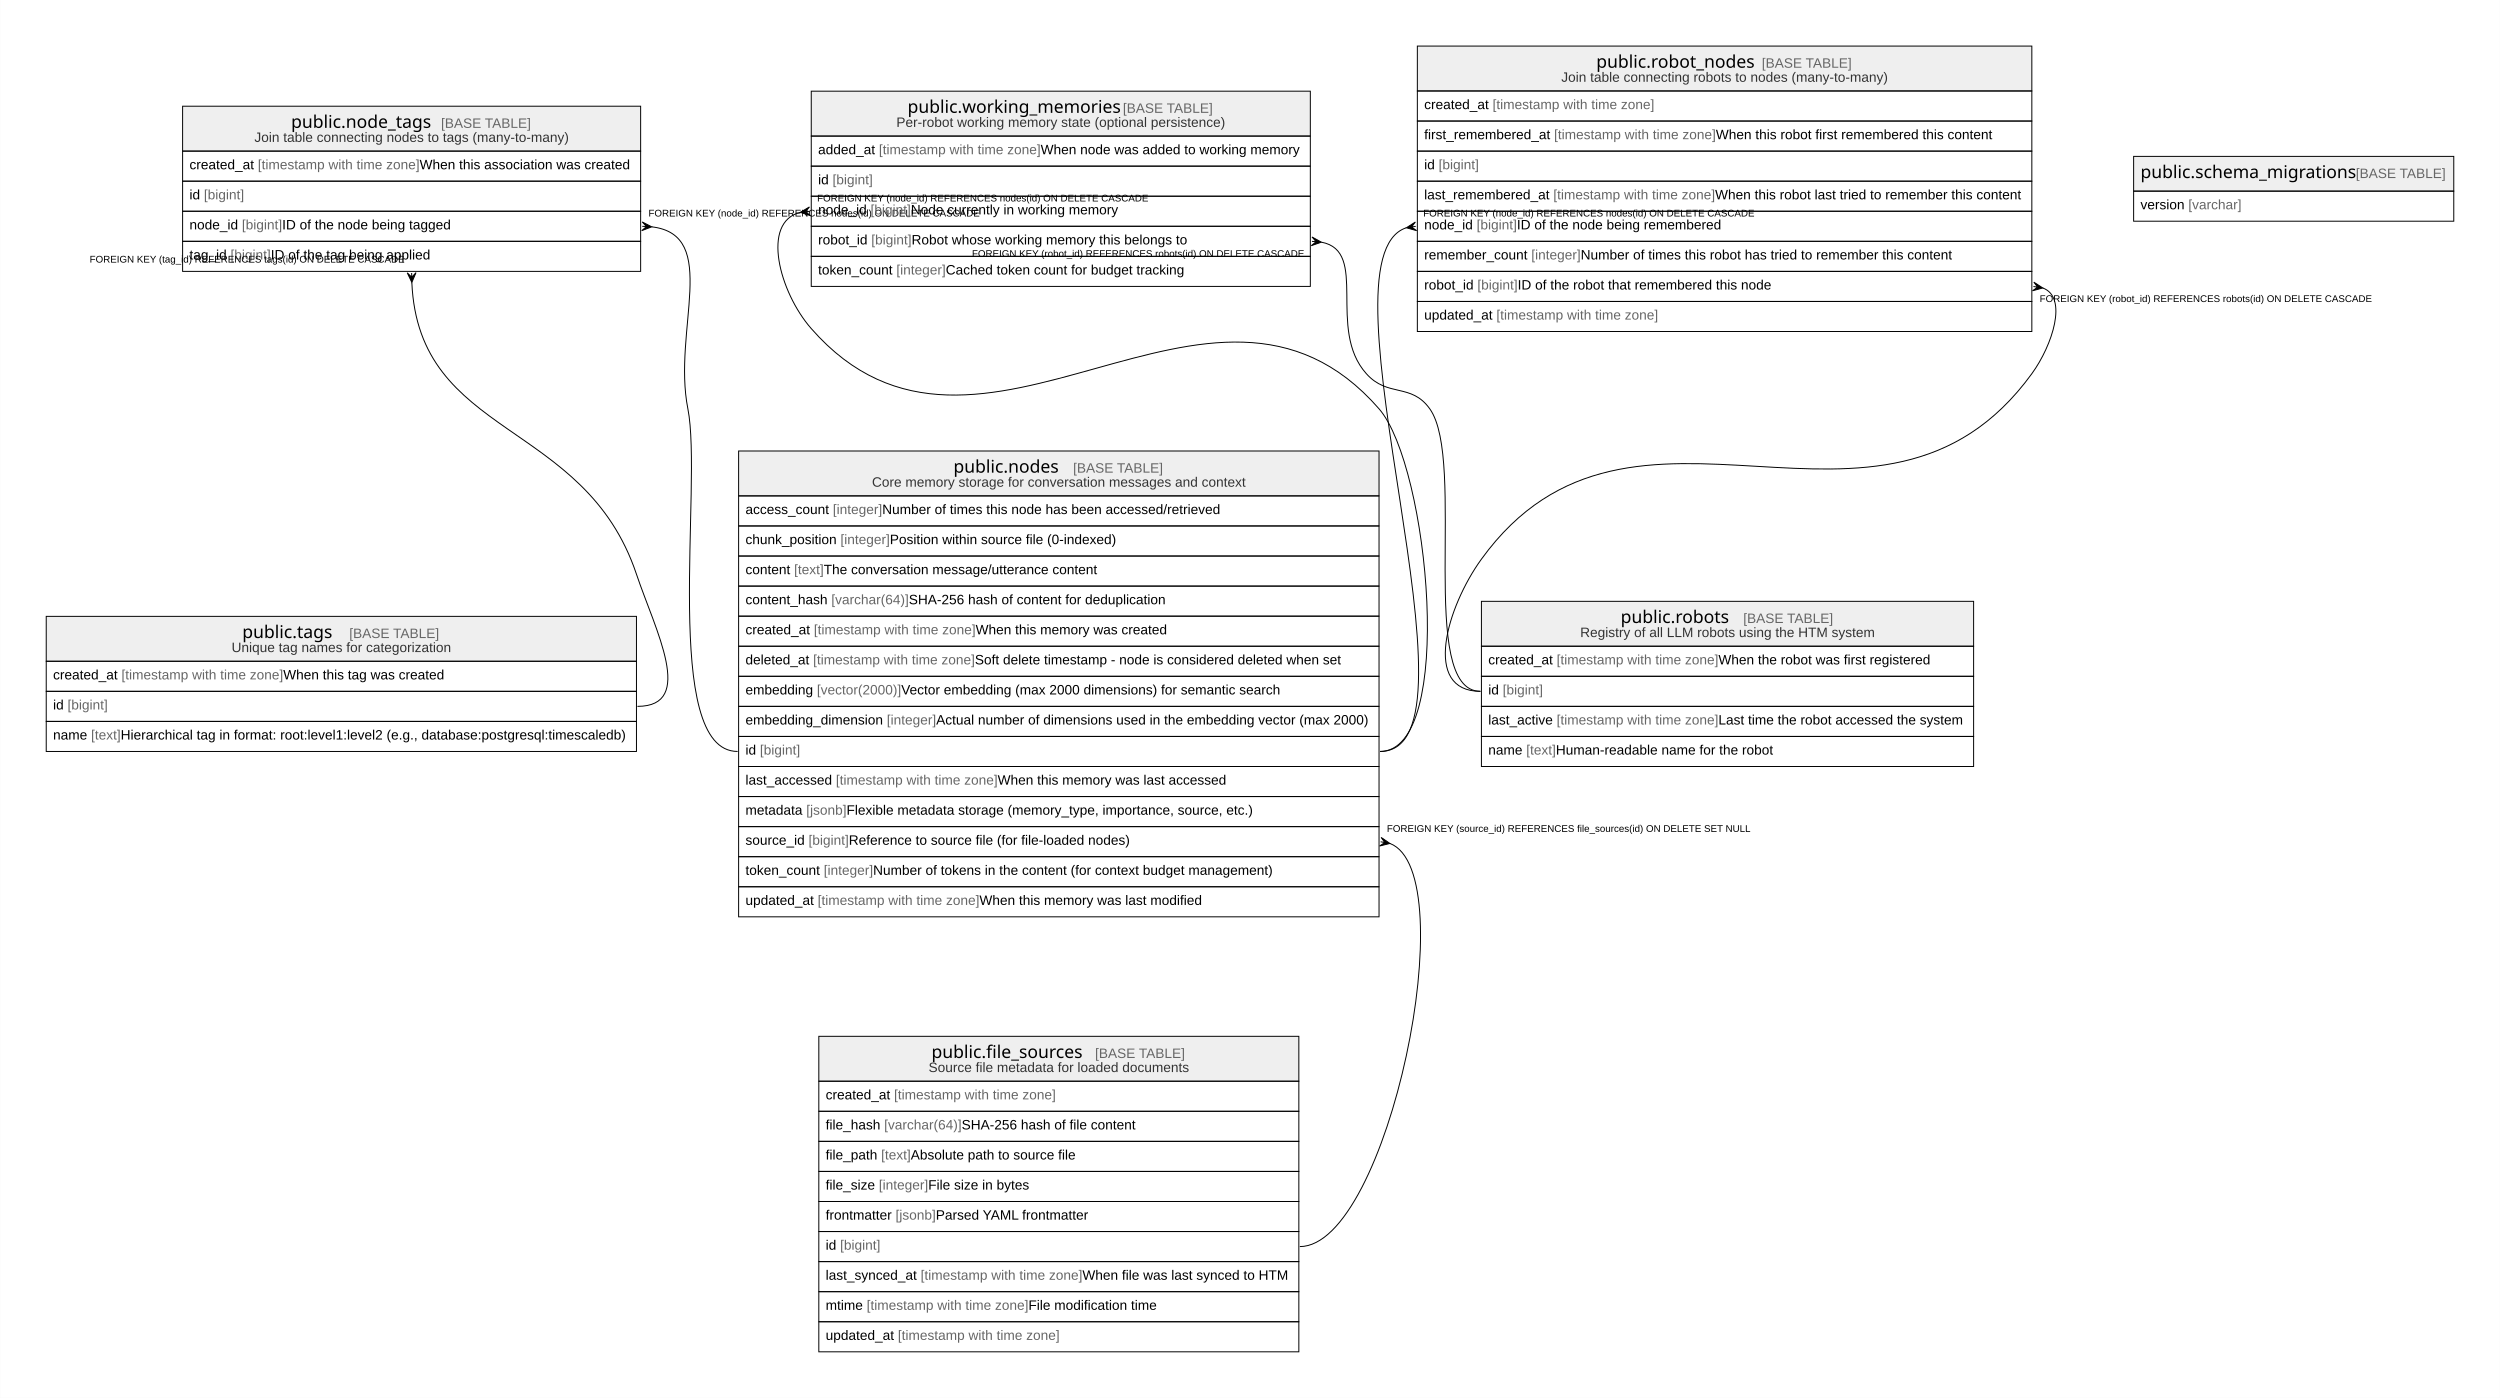
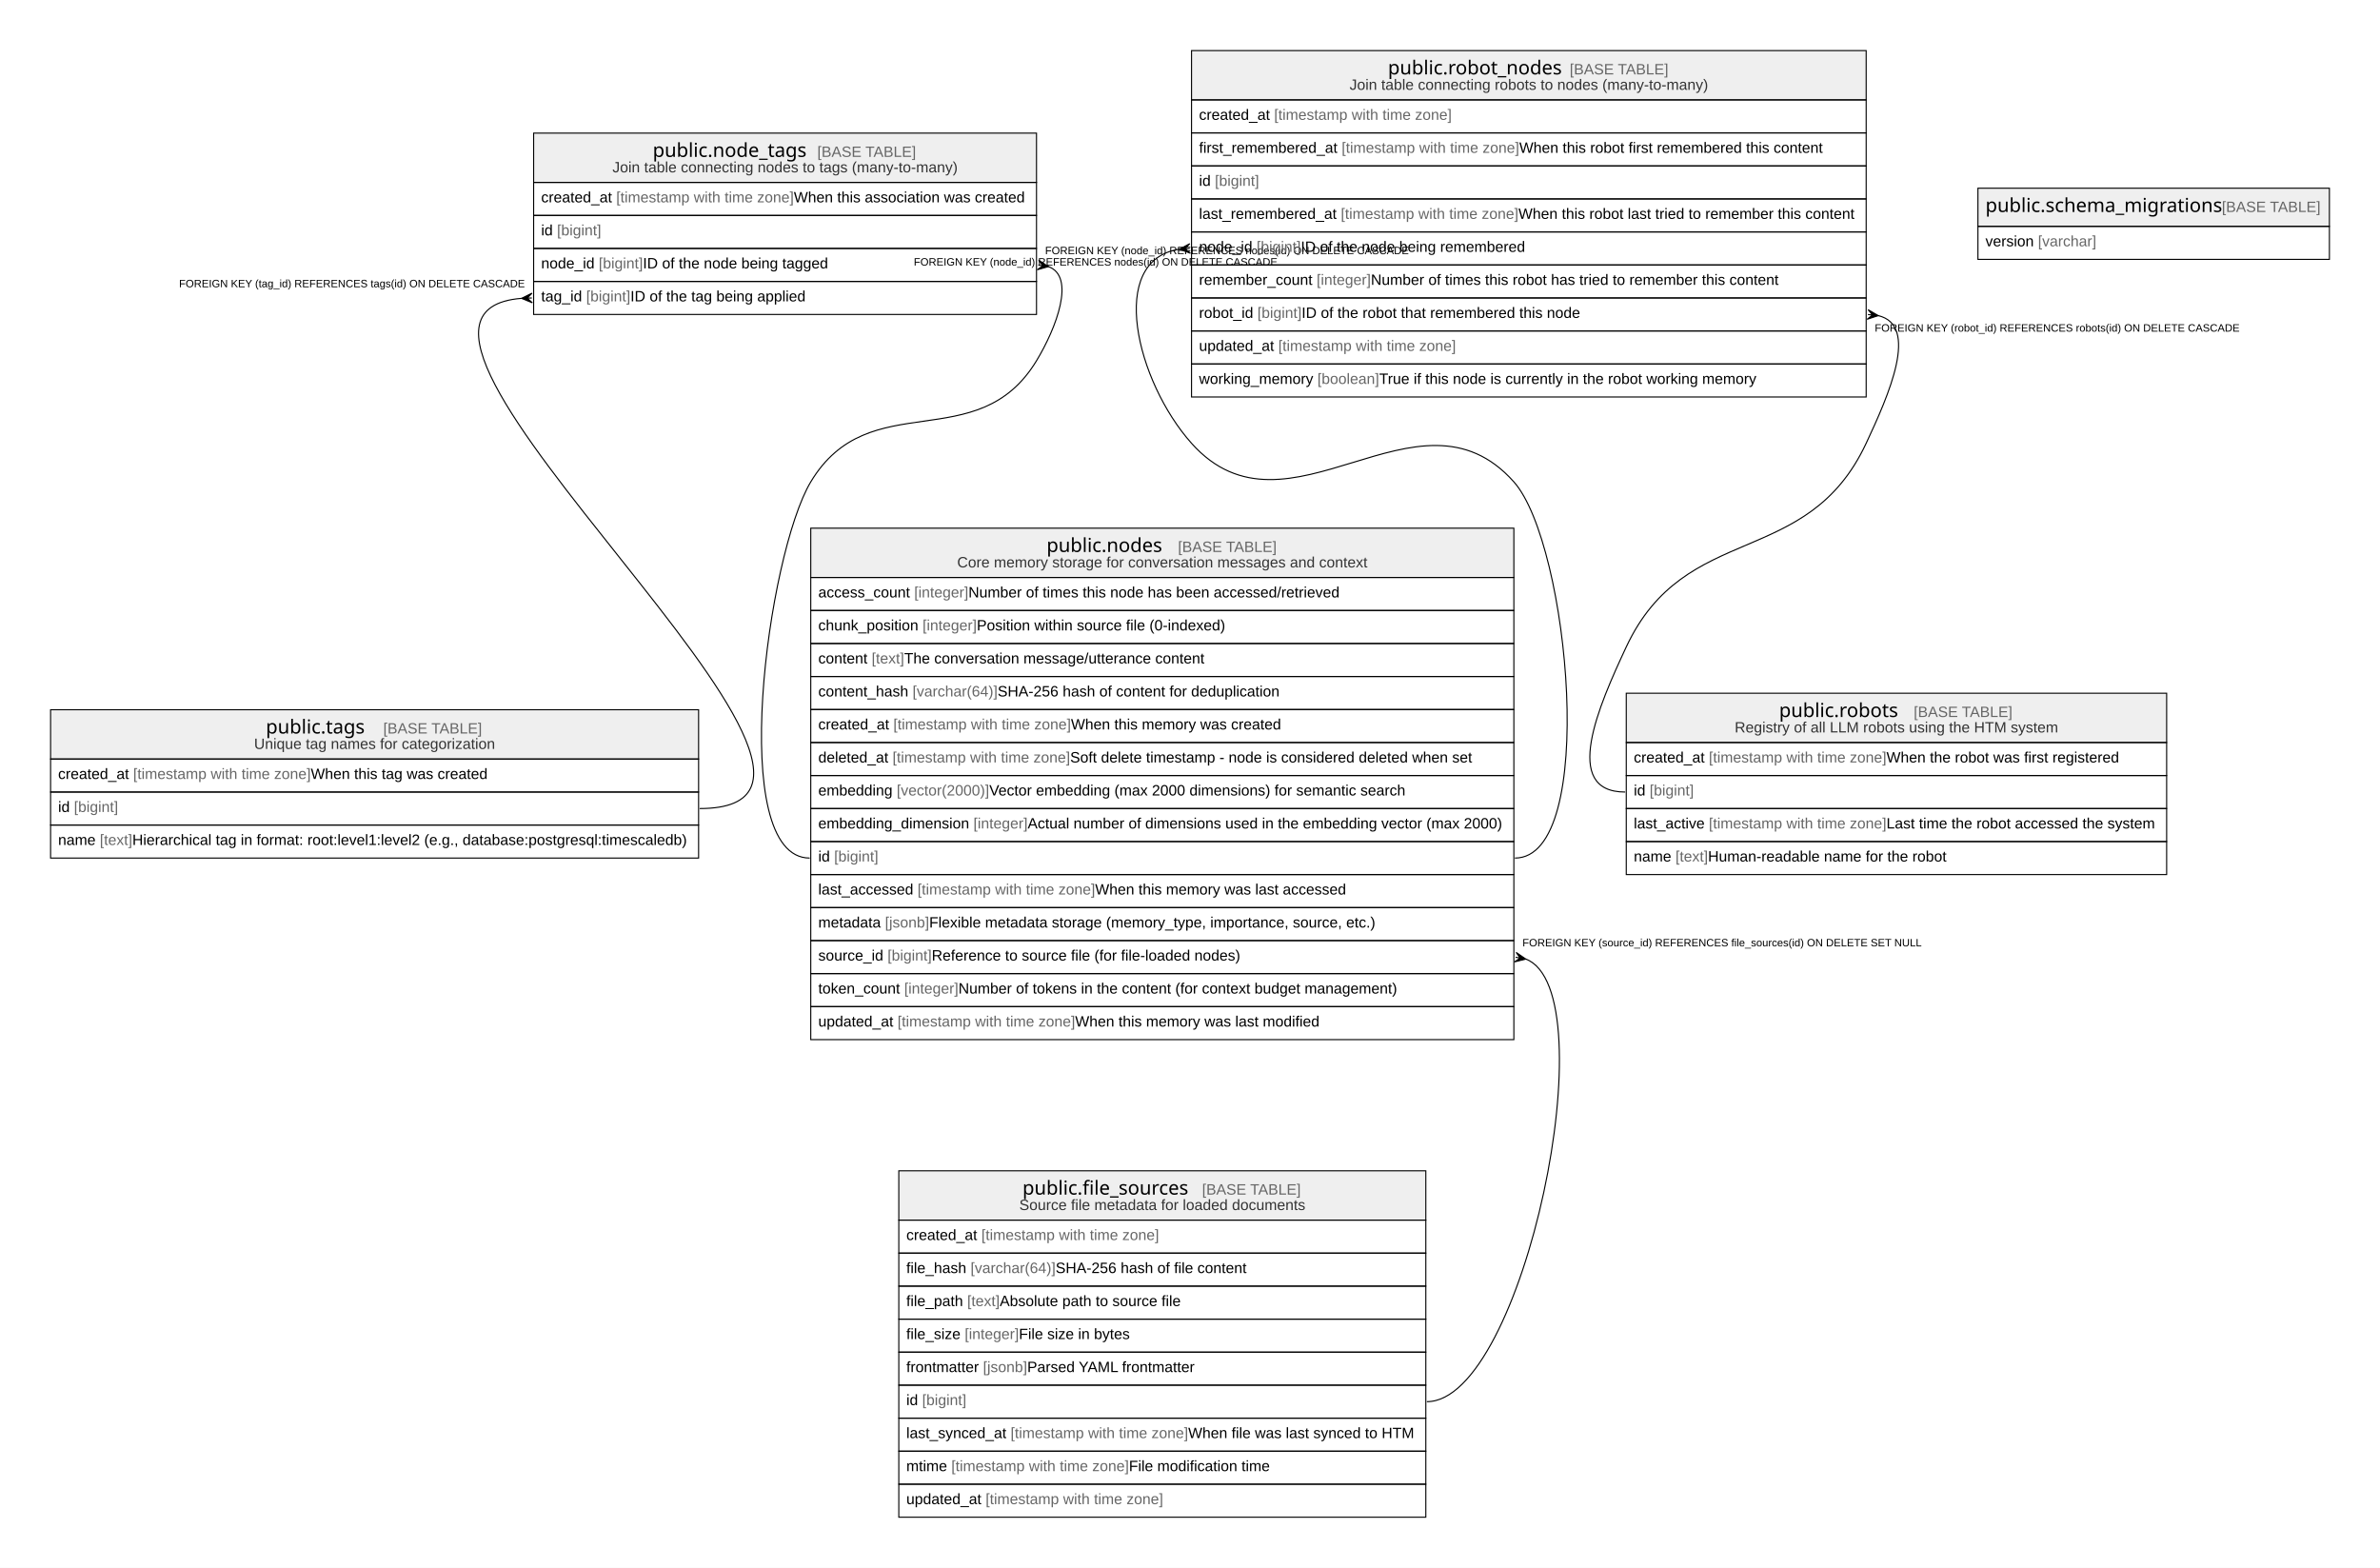
- <svg xmlns="http://www.w3.org/2000/svg" width="2561pt" height="1432pt" viewBox="0.00 0.00 2560.69 1432.00">
-   <g id="graph0" class="graph" transform="scale(1 1) rotate(0) translate(4 1428)">
-     <polygon fill="white" stroke="none" points="-4,4 -4,-1428 2556.69,-1428 2556.69,4 -4,4" />
+ <svg xmlns="http://www.w3.org/2000/svg" width="2221pt" height="1463pt" viewBox="0.00 0.00 2220.69 1462.80">
+   <g id="graph0" class="graph" transform="scale(1 1) rotate(0) translate(4 1458.8)">
+     <polygon fill="white" stroke="none" points="-4,4 -4,-1458.8 2216.69,-1458.8 2216.69,4 -4,4" />
    <g id="node1" class="node">
      <polygon fill="#efefef" stroke="none" points="834.64,-320.4 834.64,-366.4 1326.38,-366.4 1326.38,-320.4 834.64,-320.4" />
      <polygon fill="none" stroke="black" points="834.64,-320.4 834.64,-366.4 1326.38,-366.4 1326.38,-320.4 834.64,-320.4" />
      <text text-anchor="start" x="950.04" y="-344.2" font-family="Arial Bold" font-size="18.00">public.file_sources</text>
      <text text-anchor="start" x="1086.5" y="-344.2" font-family="Arial" font-size="14.00">    </text>
      <text text-anchor="start" x="1117.61" y="-344.2" font-family="Arial" font-size="14.00" fill="#666666">[BASE TABLE]</text>
      <text text-anchor="start" x="947.04" y="-329.8" font-family="Arial" font-size="14.00" fill="#333333">Source file metadata for loaded documents</text>
      <polygon fill="none" stroke="black" points="834.64,-289.6 834.64,-320.4 1326.38,-320.4 1326.38,-289.6 834.64,-289.6" />
      <text text-anchor="start" x="841.64" y="-301.8" font-family="Arial" font-size="14.00">created_at </text>
      <text text-anchor="start" x="911.69" y="-301.8" font-family="Arial" font-size="14.00" fill="#666666">[timestamp with time zone]</text>
      <polygon fill="none" stroke="black" points="834.64,-258.8 834.64,-289.6 1326.38,-289.6 1326.38,-258.8 834.64,-258.8" />
      <text text-anchor="start" x="841.64" y="-271" font-family="Arial" font-size="14.00">file_hash </text>
      <text text-anchor="start" x="901.57" y="-271" font-family="Arial" font-size="14.00" fill="#666666">[varchar(64)]</text>
      <text text-anchor="start" x="980.93" y="-271" font-family="Arial" font-size="14.00"> SHA-256 hash of file content</text>
      <polygon fill="none" stroke="black" points="834.64,-228 834.64,-258.8 1326.38,-258.8 1326.38,-228 834.64,-228" />
      <text text-anchor="start" x="841.64" y="-240.2" font-family="Arial" font-size="14.00">file_path </text>
      <text text-anchor="start" x="898.46" y="-240.2" font-family="Arial" font-size="14.00" fill="#666666">[text]</text>
      <text text-anchor="start" x="928.81" y="-240.2" font-family="Arial" font-size="14.00"> Absolute path to source file</text>
      <polygon fill="none" stroke="black" points="834.64,-197.2 834.64,-228 1326.38,-228 1326.38,-197.2 834.64,-197.2" />
      <text text-anchor="start" x="841.64" y="-209.4" font-family="Arial" font-size="14.00">file_size </text>
      <text text-anchor="start" x="896.11" y="-209.4" font-family="Arial" font-size="14.00" fill="#666666">[integer]</text>
      <text text-anchor="start" x="946.7" y="-209.4" font-family="Arial" font-size="14.00"> File size in bytes</text>
      <polygon fill="none" stroke="black" points="834.64,-166.4 834.64,-197.2 1326.38,-197.2 1326.38,-166.4 834.64,-166.4" />
      <text text-anchor="start" x="841.64" y="-178.6" font-family="Arial" font-size="14.00">frontmatter </text>
      <text text-anchor="start" x="913.22" y="-178.6" font-family="Arial" font-size="14.00" fill="#666666">[jsonb]</text>
      <text text-anchor="start" x="954.47" y="-178.6" font-family="Arial" font-size="14.00"> Parsed YAML frontmatter</text>
      <polygon fill="none" stroke="black" points="834.64,-135.6 834.64,-166.4 1326.38,-166.4 1326.38,-135.6 834.64,-135.6" />
      <text text-anchor="start" x="841.64" y="-147.8" font-family="Arial" font-size="14.00">id </text>
      <text text-anchor="start" x="856.43" y="-147.8" font-family="Arial" font-size="14.00" fill="#666666">[bigint]</text>
      <polygon fill="none" stroke="black" points="834.64,-104.8 834.64,-135.6 1326.38,-135.6 1326.38,-104.8 834.64,-104.8" />
      <text text-anchor="start" x="841.64" y="-117" font-family="Arial" font-size="14.00">last_synced_at </text>
      <text text-anchor="start" x="938.92" y="-117" font-family="Arial" font-size="14.00" fill="#666666">[timestamp with time zone]</text>
      <text text-anchor="start" x="1104.65" y="-117" font-family="Arial" font-size="14.00"> When file was last synced to HTM</text>
      <polygon fill="none" stroke="black" points="834.64,-74 834.64,-104.8 1326.38,-104.8 1326.38,-74 834.64,-74" />
      <text text-anchor="start" x="841.64" y="-86.2" font-family="Arial" font-size="14.00">mtime </text>
      <text text-anchor="start" x="883.64" y="-86.2" font-family="Arial" font-size="14.00" fill="#666666">[timestamp with time zone]</text>
      <text text-anchor="start" x="1049.36" y="-86.2" font-family="Arial" font-size="14.00"> File modification time</text>
      <polygon fill="none" stroke="black" points="834.64,-43.2 834.64,-74 1326.38,-74 1326.38,-43.2 834.64,-43.2" />
      <text text-anchor="start" x="841.64" y="-55.4" font-family="Arial" font-size="14.00">updated_at </text>
      <text text-anchor="start" x="915.6" y="-55.4" font-family="Arial" font-size="14.00" fill="#666666">[timestamp with time zone]</text>
    </g>
    <g id="node2" class="node">
-       <polygon fill="#efefef" stroke="none" points="182.91,-1273.2 182.91,-1319.2 652.12,-1319.2 652.12,-1273.2 182.91,-1273.2" />
-       <polygon fill="none" stroke="black" points="182.91,-1273.2 182.91,-1319.2 652.12,-1319.2 652.12,-1273.2 182.91,-1273.2" />
-       <text text-anchor="start" x="294.03" y="-1297" font-family="Arial Bold" font-size="18.00">public.node_tags</text>
-       <text text-anchor="start" x="416.51" y="-1297" font-family="Arial" font-size="14.00">    </text>
-       <text text-anchor="start" x="447.62" y="-1297" font-family="Arial" font-size="14.00" fill="#666666">[BASE TABLE]</text>
-       <text text-anchor="start" x="256.43" y="-1282.6" font-family="Arial" font-size="14.00" fill="#333333">Join table connecting nodes to tags (many-to-many)</text>
-       <polygon fill="none" stroke="black" points="182.91,-1242.4 182.91,-1273.2 652.12,-1273.2 652.12,-1242.4 182.91,-1242.4" />
-       <text text-anchor="start" x="189.91" y="-1254.6" font-family="Arial" font-size="14.00">created_at </text>
-       <text text-anchor="start" x="259.95" y="-1254.6" font-family="Arial" font-size="14.00" fill="#666666">[timestamp with time zone]</text>
-       <text text-anchor="start" x="425.68" y="-1254.6" font-family="Arial" font-size="14.00"> When this association was created</text>
-       <polygon fill="none" stroke="black" points="182.91,-1211.6 182.91,-1242.4 652.12,-1242.4 652.12,-1211.6 182.91,-1211.6" />
-       <text text-anchor="start" x="189.91" y="-1223.8" font-family="Arial" font-size="14.00">id </text>
-       <text text-anchor="start" x="204.69" y="-1223.8" font-family="Arial" font-size="14.00" fill="#666666">[bigint]</text>
-       <polygon fill="none" stroke="black" points="182.91,-1180.8 182.91,-1211.6 652.12,-1211.6 652.12,-1180.8 182.91,-1180.8" />
-       <text text-anchor="start" x="189.91" y="-1193" font-family="Arial" font-size="14.00">node_id </text>
-       <text text-anchor="start" x="243.62" y="-1193" font-family="Arial" font-size="14.00" fill="#666666">[bigint]</text>
-       <text text-anchor="start" x="284.87" y="-1193" font-family="Arial" font-size="14.00"> ID of the node being tagged</text>
-       <polygon fill="none" stroke="black" points="182.91,-1150 182.91,-1180.8 652.12,-1180.8 652.12,-1150 182.91,-1150" />
-       <text text-anchor="start" x="189.91" y="-1162.2" font-family="Arial" font-size="14.00">tag_id </text>
-       <text text-anchor="start" x="231.94" y="-1162.2" font-family="Arial" font-size="14.00" fill="#666666">[bigint]</text>
-       <text text-anchor="start" x="273.19" y="-1162.2" font-family="Arial" font-size="14.00"> ID of the tag being applied</text>
+       <polygon fill="#efefef" stroke="none" points="493.91,-1288.6 493.91,-1334.6 963.12,-1334.6 963.12,-1288.6 493.91,-1288.6" />
+       <polygon fill="none" stroke="black" points="493.91,-1288.6 493.91,-1334.6 963.12,-1334.6 963.12,-1288.6 493.91,-1288.6" />
+       <text text-anchor="start" x="605.03" y="-1312.4" font-family="Arial Bold" font-size="18.00">public.node_tags</text>
+       <text text-anchor="start" x="727.51" y="-1312.4" font-family="Arial" font-size="14.00">    </text>
+       <text text-anchor="start" x="758.62" y="-1312.4" font-family="Arial" font-size="14.00" fill="#666666">[BASE TABLE]</text>
+       <text text-anchor="start" x="567.43" y="-1298" font-family="Arial" font-size="14.00" fill="#333333">Join table connecting nodes to tags (many-to-many)</text>
+       <polygon fill="none" stroke="black" points="493.91,-1257.8 493.91,-1288.6 963.12,-1288.6 963.12,-1257.8 493.91,-1257.8" />
+       <text text-anchor="start" x="500.91" y="-1270" font-family="Arial" font-size="14.00">created_at </text>
+       <text text-anchor="start" x="570.95" y="-1270" font-family="Arial" font-size="14.00" fill="#666666">[timestamp with time zone]</text>
+       <text text-anchor="start" x="736.68" y="-1270" font-family="Arial" font-size="14.00"> When this association was created</text>
+       <polygon fill="none" stroke="black" points="493.91,-1227 493.91,-1257.8 963.12,-1257.8 963.12,-1227 493.91,-1227" />
+       <text text-anchor="start" x="500.91" y="-1239.2" font-family="Arial" font-size="14.00">id </text>
+       <text text-anchor="start" x="515.69" y="-1239.2" font-family="Arial" font-size="14.00" fill="#666666">[bigint]</text>
+       <polygon fill="none" stroke="black" points="493.91,-1196.2 493.91,-1227 963.12,-1227 963.12,-1196.2 493.91,-1196.2" />
+       <text text-anchor="start" x="500.91" y="-1208.4" font-family="Arial" font-size="14.00">node_id </text>
+       <text text-anchor="start" x="554.62" y="-1208.4" font-family="Arial" font-size="14.00" fill="#666666">[bigint]</text>
+       <text text-anchor="start" x="595.87" y="-1208.4" font-family="Arial" font-size="14.00"> ID of the node being tagged</text>
+       <polygon fill="none" stroke="black" points="493.91,-1165.4 493.91,-1196.2 963.12,-1196.2 963.12,-1165.4 493.91,-1165.4" />
+       <text text-anchor="start" x="500.91" y="-1177.6" font-family="Arial" font-size="14.00">tag_id </text>
+       <text text-anchor="start" x="542.94" y="-1177.6" font-family="Arial" font-size="14.00" fill="#666666">[bigint]</text>
+       <text text-anchor="start" x="584.19" y="-1177.6" font-family="Arial" font-size="14.00"> ID of the tag being applied</text>
    </g>
    <g id="node3" class="node">
      <polygon fill="#efefef" stroke="none" points="752.49,-920 752.49,-966 1408.53,-966 1408.53,-920 752.49,-920" />
      <polygon fill="none" stroke="black" points="752.49,-920 752.49,-966 1408.53,-966 1408.53,-920 752.49,-920" />
      <text text-anchor="start" x="972.53" y="-943.8" font-family="Arial Bold" font-size="18.00">public.nodes</text>
      <text text-anchor="start" x="1064.01" y="-943.8" font-family="Arial" font-size="14.00">    </text>
      <text text-anchor="start" x="1095.13" y="-943.8" font-family="Arial" font-size="14.00" fill="#666666">[BASE TABLE]</text>
      <text text-anchor="start" x="889.09" y="-929.4" font-family="Arial" font-size="14.00" fill="#333333">Core memory storage for conversation messages and context</text>
      <polygon fill="none" stroke="black" points="752.49,-889.2 752.49,-920 1408.53,-920 1408.53,-889.2 752.49,-889.2" />
      <text text-anchor="start" x="759.49" y="-901.4" font-family="Arial" font-size="14.00">access_count </text>
      <text text-anchor="start" x="848.99" y="-901.4" font-family="Arial" font-size="14.00" fill="#666666">[integer]</text>
      <text text-anchor="start" x="899.58" y="-901.4" font-family="Arial" font-size="14.00"> Number of times this node has been accessed/retrieved</text>
      <polygon fill="none" stroke="black" points="752.49,-858.4 752.49,-889.2 1408.53,-889.2 1408.53,-858.4 752.49,-858.4" />
      <text text-anchor="start" x="759.49" y="-870.6" font-family="Arial" font-size="14.00">chunk_position </text>
      <text text-anchor="start" x="856.78" y="-870.6" font-family="Arial" font-size="14.00" fill="#666666">[integer]</text>
      <text text-anchor="start" x="907.37" y="-870.6" font-family="Arial" font-size="14.00"> Position within source file (0-indexed)</text>
      <polygon fill="none" stroke="black" points="752.49,-827.6 752.49,-858.4 1408.53,-858.4 1408.53,-827.6 752.49,-827.6" />
      <text text-anchor="start" x="759.49" y="-839.8" font-family="Arial" font-size="14.00">content </text>
      <text text-anchor="start" x="809.31" y="-839.8" font-family="Arial" font-size="14.00" fill="#666666">[text]</text>
      <text text-anchor="start" x="839.65" y="-839.8" font-family="Arial" font-size="14.00"> The conversation message/utterance content</text>
      <polygon fill="none" stroke="black" points="752.49,-796.8 752.49,-827.6 1408.53,-827.6 1408.53,-796.8 752.49,-796.8" />
      <text text-anchor="start" x="759.49" y="-809" font-family="Arial" font-size="14.00">content_hash </text>
      <text text-anchor="start" x="847.45" y="-809" font-family="Arial" font-size="14.00" fill="#666666">[varchar(64)]</text>
      <text text-anchor="start" x="926.81" y="-809" font-family="Arial" font-size="14.00"> SHA-256 hash of content for deduplication</text>
      <polygon fill="none" stroke="black" points="752.49,-766 752.49,-796.8 1408.53,-796.8 1408.53,-766 752.49,-766" />
      <text text-anchor="start" x="759.49" y="-778.2" font-family="Arial" font-size="14.00">created_at </text>
      <text text-anchor="start" x="829.54" y="-778.2" font-family="Arial" font-size="14.00" fill="#666666">[timestamp with time zone]</text>
      <text text-anchor="start" x="995.26" y="-778.2" font-family="Arial" font-size="14.00"> When this memory was created</text>
      <polygon fill="none" stroke="black" points="752.49,-735.2 752.49,-766 1408.53,-766 1408.53,-735.2 752.49,-735.2" />
      <text text-anchor="start" x="759.49" y="-747.4" font-family="Arial" font-size="14.00">deleted_at </text>
      <text text-anchor="start" x="828.78" y="-747.4" font-family="Arial" font-size="14.00" fill="#666666">[timestamp with time zone]</text>
      <text text-anchor="start" x="994.5" y="-747.4" font-family="Arial" font-size="14.00"> Soft delete timestamp - node is considered deleted when set</text>
      <polygon fill="none" stroke="black" points="752.49,-704.4 752.49,-735.2 1408.53,-735.2 1408.53,-704.4 752.49,-704.4" />
      <text text-anchor="start" x="759.49" y="-716.6" font-family="Arial" font-size="14.00">embedding </text>
      <text text-anchor="start" x="832.66" y="-716.6" font-family="Arial" font-size="14.00" fill="#666666">[vector(2000)]</text>
      <text text-anchor="start" x="919.03" y="-716.6" font-family="Arial" font-size="14.00"> Vector embedding (max 2000 dimensions) for semantic search</text>
      <polygon fill="none" stroke="black" points="752.49,-673.6 752.49,-704.4 1408.53,-704.4 1408.53,-673.6 752.49,-673.6" />
      <text text-anchor="start" x="759.49" y="-685.8" font-family="Arial" font-size="14.00">embedding_dimension </text>
      <text text-anchor="start" x="904.26" y="-685.8" font-family="Arial" font-size="14.00" fill="#666666">[integer]</text>
      <text text-anchor="start" x="954.84" y="-685.8" font-family="Arial" font-size="14.00"> Actual number of dimensions used in the embedding vector (max 2000)</text>
      <polygon fill="none" stroke="black" points="752.49,-642.8 752.49,-673.6 1408.53,-673.6 1408.53,-642.8 752.49,-642.8" />
      <text text-anchor="start" x="759.49" y="-655" font-family="Arial" font-size="14.00">id </text>
      <text text-anchor="start" x="774.28" y="-655" font-family="Arial" font-size="14.00" fill="#666666">[bigint]</text>
      <polygon fill="none" stroke="black" points="752.49,-612 752.49,-642.8 1408.53,-642.8 1408.53,-612 752.49,-612" />
      <text text-anchor="start" x="759.49" y="-624.2" font-family="Arial" font-size="14.00">last_accessed </text>
      <text text-anchor="start" x="852.1" y="-624.2" font-family="Arial" font-size="14.00" fill="#666666">[timestamp with time zone]</text>
      <text text-anchor="start" x="1017.82" y="-624.2" font-family="Arial" font-size="14.00"> When this memory was last accessed</text>
      <polygon fill="none" stroke="black" points="752.49,-581.2 752.49,-612 1408.53,-612 1408.53,-581.2 752.49,-581.2" />
      <text text-anchor="start" x="759.49" y="-593.4" font-family="Arial" font-size="14.00">metadata </text>
      <text text-anchor="start" x="821.76" y="-593.4" font-family="Arial" font-size="14.00" fill="#666666">[jsonb]</text>
      <text text-anchor="start" x="863" y="-593.4" font-family="Arial" font-size="14.00"> Flexible metadata storage (memory_type, importance, source, etc.)</text>
      <polygon fill="none" stroke="black" points="752.49,-550.4 752.49,-581.2 1408.53,-581.2 1408.53,-550.4 752.49,-550.4" />
      <text text-anchor="start" x="759.49" y="-562.6" font-family="Arial" font-size="14.00">source_id </text>
      <text text-anchor="start" x="824.09" y="-562.6" font-family="Arial" font-size="14.00" fill="#666666">[bigint]</text>
      <text text-anchor="start" x="865.33" y="-562.6" font-family="Arial" font-size="14.00"> Reference to source file (for file-loaded nodes)</text>
      <polygon fill="none" stroke="black" points="752.49,-519.6 752.49,-550.4 1408.53,-550.4 1408.53,-519.6 752.49,-519.6" />
      <text text-anchor="start" x="759.49" y="-531.8" font-family="Arial" font-size="14.00">token_count </text>
      <text text-anchor="start" x="839.67" y="-531.8" font-family="Arial" font-size="14.00" fill="#666666">[integer]</text>
      <text text-anchor="start" x="890.25" y="-531.8" font-family="Arial" font-size="14.00"> Number of tokens in the content (for context budget management)</text>
      <polygon fill="none" stroke="black" points="752.49,-488.8 752.49,-519.6 1408.53,-519.6 1408.53,-488.8 752.49,-488.8" />
      <text text-anchor="start" x="759.49" y="-501" font-family="Arial" font-size="14.00">updated_at </text>
      <text text-anchor="start" x="833.45" y="-501" font-family="Arial" font-size="14.00" fill="#666666">[timestamp with time zone]</text>
      <text text-anchor="start" x="999.18" y="-501" font-family="Arial" font-size="14.00"> When this memory was last modified</text>
    </g>
    <g id="edge1" class="edge">
-       <path fill="none" stroke="black" d="M663.41,-1195.64C734.26,-1187.39 684.51,-1089.68 700.51,-1009.2 715.88,-931.89 672.68,-658.2 751.49,-658.2" />
-       <polygon fill="black" stroke="black" points="663.44,-1195.64 653.21,-1191.69 658.11,-1195.93 653.79,-1196.16 653.79,-1196.16 653.79,-1196.16 658.11,-1195.93 653.7,-1200.68 663.44,-1195.64" />
-       <text text-anchor="start" x="660.12" y="-1206.2" font-family="Arial" font-size="10.00">FOREIGN KEY (node_id) REFERENCES nodes(id) ON DELETE CASCADE</text>
+       <path fill="none" stroke="black" d="M974.1,-1210.09C999.92,-1200.98 981.7,-1152.86 963.12,-1122.2 908.07,-1031.35 807.17,-1100.28 752.49,-1009.2 712.35,-942.32 673.49,-658.2 751.49,-658.2" />
+       <polygon fill="black" stroke="black" points="974.34,-1210.05 963.77,-1207.1 969.06,-1210.85 964.78,-1211.5 964.78,-1211.5 964.78,-1211.5 969.06,-1210.85 965.12,-1216 974.34,-1210.05" />
+       <text text-anchor="start" x="971.12" y="-1221.6" font-family="Arial" font-size="10.00">FOREIGN KEY (node_id) REFERENCES nodes(id) ON DELETE CASCADE</text>
    </g>
    <g id="node7" class="node">
      <polygon fill="#efefef" stroke="none" points="43.2,-750.6 43.2,-796.6 647.83,-796.6 647.83,-750.6 43.2,-750.6" />
      <polygon fill="none" stroke="black" points="43.2,-750.6 43.2,-796.6 647.83,-796.6 647.83,-750.6 43.2,-750.6" />
      <text text-anchor="start" x="244.02" y="-774.4" font-family="Arial Bold" font-size="18.00">public.tags</text>
      <text text-anchor="start" x="322.51" y="-774.4" font-family="Arial" font-size="14.00">    </text>
      <text text-anchor="start" x="353.63" y="-774.4" font-family="Arial" font-size="14.00" fill="#666666">[BASE TABLE]</text>
      <text text-anchor="start" x="233.06" y="-760" font-family="Arial" font-size="14.00" fill="#333333">Unique tag names for categorization</text>
      <polygon fill="none" stroke="black" points="43.2,-719.8 43.2,-750.6 647.83,-750.6 647.83,-719.8 43.2,-719.8" />
      <text text-anchor="start" x="50.2" y="-732" font-family="Arial" font-size="14.00">created_at </text>
      <text text-anchor="start" x="120.25" y="-732" font-family="Arial" font-size="14.00" fill="#666666">[timestamp with time zone]</text>
      <text text-anchor="start" x="285.97" y="-732" font-family="Arial" font-size="14.00"> When this tag was created</text>
      <polygon fill="none" stroke="black" points="43.2,-689 43.2,-719.8 647.83,-719.8 647.83,-689 43.2,-689" />
      <text text-anchor="start" x="50.2" y="-701.2" font-family="Arial" font-size="14.00">id </text>
      <text text-anchor="start" x="64.99" y="-701.2" font-family="Arial" font-size="14.00" fill="#666666">[bigint]</text>
      <polygon fill="none" stroke="black" points="43.2,-658.2 43.2,-689 647.83,-689 647.83,-658.2 43.2,-658.2" />
      <text text-anchor="start" x="50.2" y="-670.4" font-family="Arial" font-size="14.00">name </text>
      <text text-anchor="start" x="89.11" y="-670.4" font-family="Arial" font-size="14.00" fill="#666666">[text]</text>
      <text text-anchor="start" x="119.45" y="-670.4" font-family="Arial" font-size="14.00"> Hierarchical tag in format: root:level1:level2 (e.g., database:postgresql:timescaledb)</text>
    </g>
    <g id="edge2" class="edge">
-       <path fill="none" stroke="black" d="M417.73,-1138.7C424.67,-978.58 594.42,-998.92 647.83,-839.8 666.97,-782.75 709,-704.4 648.83,-704.4" />
-       <polygon fill="black" stroke="black" points="417.73,-1138.67 413.02,-1148.57 417.62,-1144 417.53,-1148.33 417.53,-1148.33 417.53,-1148.33 417.62,-1144 422.02,-1148.76 417.73,-1138.67" />
-       <text text-anchor="start" x="87.66" y="-1159" font-family="Arial" font-size="10.00">FOREIGN KEY (tag_id) REFERENCES tags(id) ON DELETE CASCADE</text>
+       <path fill="none" stroke="black" d="M482.48,-1180.41C289.87,-1165.11 867.91,-704.4 648.83,-704.4" />
+       <polygon fill="black" stroke="black" points="482.58,-1180.41 492.4,-1185.28 487.91,-1180.61 492.24,-1180.78 492.24,-1180.78 492.24,-1180.78 487.91,-1180.61 492.74,-1176.29 482.58,-1180.41" />
+       <text text-anchor="start" x="163.05" y="-1190.8" font-family="Arial" font-size="10.00">FOREIGN KEY (tag_id) REFERENCES tags(id) ON DELETE CASCADE</text>
    </g>
    <g id="edge3" class="edge">
      <path fill="none" stroke="black" d="M1419.75,-563.95C1497.06,-534.03 1417.68,-151 1327.38,-151" />
      <polygon fill="black" stroke="black" points="1419.7,-563.96 1409.06,-561.31 1414.45,-564.91 1410.19,-565.68 1410.19,-565.68 1410.19,-565.68 1414.45,-564.91 1410.66,-570.17 1419.7,-563.96" />
      <text text-anchor="start" x="1416.53" y="-575.8" font-family="Arial" font-size="10.00">FOREIGN KEY (source_id) REFERENCES file_sources(id) ON DELETE SET NULL</text>
    </g>
    <g id="node4" class="node">
-       <polygon fill="#efefef" stroke="none" points="1447.77,-1334.8 1447.77,-1380.8 2077.26,-1380.8 2077.26,-1334.8 1447.77,-1334.8" />
-       <polygon fill="none" stroke="black" points="1447.77,-1334.8 1447.77,-1380.8 2077.26,-1380.8 2077.26,-1334.8 1447.77,-1334.8" />
-       <text text-anchor="start" x="1631.03" y="-1358.6" font-family="Arial Bold" font-size="18.00">public.robot_nodes</text>
-       <text text-anchor="start" x="1769.51" y="-1358.6" font-family="Arial" font-size="14.00">    </text>
-       <text text-anchor="start" x="1800.63" y="-1358.6" font-family="Arial" font-size="14.00" fill="#666666">[BASE TABLE]</text>
-       <text text-anchor="start" x="1595.2" y="-1344.2" font-family="Arial" font-size="14.00" fill="#333333">Join table connecting robots to nodes (many-to-many)</text>
-       <polygon fill="none" stroke="black" points="1447.77,-1304 1447.77,-1334.8 2077.26,-1334.8 2077.26,-1304 1447.77,-1304" />
-       <text text-anchor="start" x="1454.77" y="-1316.2" font-family="Arial" font-size="14.00">created_at </text>
-       <text text-anchor="start" x="1524.82" y="-1316.2" font-family="Arial" font-size="14.00" fill="#666666">[timestamp with time zone]</text>
-       <polygon fill="none" stroke="black" points="1447.77,-1273.2 1447.77,-1304 2077.26,-1304 2077.26,-1273.2 1447.77,-1273.2" />
-       <text text-anchor="start" x="1454.77" y="-1285.4" font-family="Arial" font-size="14.00">first_remembered_at </text>
-       <text text-anchor="start" x="1587.82" y="-1285.4" font-family="Arial" font-size="14.00" fill="#666666">[timestamp with time zone]</text>
-       <text text-anchor="start" x="1753.55" y="-1285.4" font-family="Arial" font-size="14.00"> When this robot first remembered this content</text>
-       <polygon fill="none" stroke="black" points="1447.77,-1242.4 1447.77,-1273.2 2077.26,-1273.2 2077.26,-1242.4 1447.77,-1242.4" />
-       <text text-anchor="start" x="1454.77" y="-1254.6" font-family="Arial" font-size="14.00">id </text>
-       <text text-anchor="start" x="1469.55" y="-1254.6" font-family="Arial" font-size="14.00" fill="#666666">[bigint]</text>
-       <polygon fill="none" stroke="black" points="1447.77,-1211.6 1447.77,-1242.4 2077.26,-1242.4 2077.26,-1211.6 1447.77,-1211.6" />
-       <text text-anchor="start" x="1454.77" y="-1223.8" font-family="Arial" font-size="14.00">last_remembered_at </text>
-       <text text-anchor="start" x="1587.06" y="-1223.8" font-family="Arial" font-size="14.00" fill="#666666">[timestamp with time zone]</text>
-       <text text-anchor="start" x="1752.78" y="-1223.8" font-family="Arial" font-size="14.00"> When this robot last tried to remember this content</text>
-       <polygon fill="none" stroke="black" points="1447.77,-1180.8 1447.77,-1211.6 2077.26,-1211.6 2077.26,-1180.8 1447.77,-1180.8" />
-       <text text-anchor="start" x="1454.77" y="-1193" font-family="Arial" font-size="14.00">node_id </text>
-       <text text-anchor="start" x="1508.49" y="-1193" font-family="Arial" font-size="14.00" fill="#666666">[bigint]</text>
-       <text text-anchor="start" x="1549.73" y="-1193" font-family="Arial" font-size="14.00"> ID of the node being remembered</text>
-       <polygon fill="none" stroke="black" points="1447.77,-1150 1447.77,-1180.8 2077.26,-1180.8 2077.26,-1150 1447.77,-1150" />
-       <text text-anchor="start" x="1454.77" y="-1162.2" font-family="Arial" font-size="14.00">remember_count </text>
-       <text text-anchor="start" x="1564.49" y="-1162.2" font-family="Arial" font-size="14.00" fill="#666666">[integer]</text>
-       <text text-anchor="start" x="1615.07" y="-1162.2" font-family="Arial" font-size="14.00"> Number of times this robot has tried to remember this content</text>
-       <polygon fill="none" stroke="black" points="1447.77,-1119.2 1447.77,-1150 2077.26,-1150 2077.26,-1119.2 1447.77,-1119.2" />
-       <text text-anchor="start" x="1454.77" y="-1131.4" font-family="Arial" font-size="14.00">robot_id </text>
-       <text text-anchor="start" x="1509.25" y="-1131.4" font-family="Arial" font-size="14.00" fill="#666666">[bigint]</text>
-       <text text-anchor="start" x="1550.5" y="-1131.4" font-family="Arial" font-size="14.00"> ID of the robot that remembered this node</text>
-       <polygon fill="none" stroke="black" points="1447.77,-1088.4 1447.77,-1119.2 2077.26,-1119.2 2077.26,-1088.4 1447.77,-1088.4" />
-       <text text-anchor="start" x="1454.77" y="-1100.6" font-family="Arial" font-size="14.00">updated_at </text>
-       <text text-anchor="start" x="1528.73" y="-1100.6" font-family="Arial" font-size="14.00" fill="#666666">[timestamp with time zone]</text>
+       <polygon fill="#efefef" stroke="none" points="1107.77,-1365.6 1107.77,-1411.6 1737.26,-1411.6 1737.26,-1365.6 1107.77,-1365.6" />
+       <polygon fill="none" stroke="black" points="1107.77,-1365.6 1107.77,-1411.6 1737.26,-1411.6 1737.26,-1365.6 1107.77,-1365.6" />
+       <text text-anchor="start" x="1291.03" y="-1389.4" font-family="Arial Bold" font-size="18.00">public.robot_nodes</text>
+       <text text-anchor="start" x="1429.51" y="-1389.4" font-family="Arial" font-size="14.00">    </text>
+       <text text-anchor="start" x="1460.63" y="-1389.4" font-family="Arial" font-size="14.00" fill="#666666">[BASE TABLE]</text>
+       <text text-anchor="start" x="1255.2" y="-1375" font-family="Arial" font-size="14.00" fill="#333333">Join table connecting robots to nodes (many-to-many)</text>
+       <polygon fill="none" stroke="black" points="1107.77,-1334.8 1107.77,-1365.6 1737.26,-1365.6 1737.26,-1334.8 1107.77,-1334.8" />
+       <text text-anchor="start" x="1114.77" y="-1347" font-family="Arial" font-size="14.00">created_at </text>
+       <text text-anchor="start" x="1184.82" y="-1347" font-family="Arial" font-size="14.00" fill="#666666">[timestamp with time zone]</text>
+       <polygon fill="none" stroke="black" points="1107.77,-1304 1107.77,-1334.8 1737.26,-1334.8 1737.26,-1304 1107.77,-1304" />
+       <text text-anchor="start" x="1114.77" y="-1316.2" font-family="Arial" font-size="14.00">first_remembered_at </text>
+       <text text-anchor="start" x="1247.82" y="-1316.2" font-family="Arial" font-size="14.00" fill="#666666">[timestamp with time zone]</text>
+       <text text-anchor="start" x="1413.55" y="-1316.2" font-family="Arial" font-size="14.00"> When this robot first remembered this content</text>
+       <polygon fill="none" stroke="black" points="1107.77,-1273.2 1107.77,-1304 1737.26,-1304 1737.26,-1273.2 1107.77,-1273.2" />
+       <text text-anchor="start" x="1114.77" y="-1285.4" font-family="Arial" font-size="14.00">id </text>
+       <text text-anchor="start" x="1129.55" y="-1285.4" font-family="Arial" font-size="14.00" fill="#666666">[bigint]</text>
+       <polygon fill="none" stroke="black" points="1107.77,-1242.4 1107.77,-1273.2 1737.26,-1273.2 1737.26,-1242.4 1107.77,-1242.4" />
+       <text text-anchor="start" x="1114.77" y="-1254.6" font-family="Arial" font-size="14.00">last_remembered_at </text>
+       <text text-anchor="start" x="1247.06" y="-1254.6" font-family="Arial" font-size="14.00" fill="#666666">[timestamp with time zone]</text>
+       <text text-anchor="start" x="1412.78" y="-1254.6" font-family="Arial" font-size="14.00"> When this robot last tried to remember this content</text>
+       <polygon fill="none" stroke="black" points="1107.77,-1211.6 1107.77,-1242.4 1737.26,-1242.4 1737.26,-1211.6 1107.77,-1211.6" />
+       <text text-anchor="start" x="1114.77" y="-1223.8" font-family="Arial" font-size="14.00">node_id </text>
+       <text text-anchor="start" x="1168.49" y="-1223.8" font-family="Arial" font-size="14.00" fill="#666666">[bigint]</text>
+       <text text-anchor="start" x="1209.73" y="-1223.8" font-family="Arial" font-size="14.00"> ID of the node being remembered</text>
+       <polygon fill="none" stroke="black" points="1107.77,-1180.8 1107.77,-1211.6 1737.26,-1211.6 1737.26,-1180.8 1107.77,-1180.8" />
+       <text text-anchor="start" x="1114.77" y="-1193" font-family="Arial" font-size="14.00">remember_count </text>
+       <text text-anchor="start" x="1224.49" y="-1193" font-family="Arial" font-size="14.00" fill="#666666">[integer]</text>
+       <text text-anchor="start" x="1275.07" y="-1193" font-family="Arial" font-size="14.00"> Number of times this robot has tried to remember this content</text>
+       <polygon fill="none" stroke="black" points="1107.77,-1150 1107.77,-1180.8 1737.26,-1180.8 1737.26,-1150 1107.77,-1150" />
+       <text text-anchor="start" x="1114.77" y="-1162.2" font-family="Arial" font-size="14.00">robot_id </text>
+       <text text-anchor="start" x="1169.25" y="-1162.2" font-family="Arial" font-size="14.00" fill="#666666">[bigint]</text>
+       <text text-anchor="start" x="1210.5" y="-1162.2" font-family="Arial" font-size="14.00"> ID of the robot that remembered this node</text>
+       <polygon fill="none" stroke="black" points="1107.77,-1119.2 1107.77,-1150 1737.26,-1150 1737.26,-1119.2 1107.77,-1119.2" />
+       <text text-anchor="start" x="1114.77" y="-1131.4" font-family="Arial" font-size="14.00">updated_at </text>
+       <text text-anchor="start" x="1188.73" y="-1131.4" font-family="Arial" font-size="14.00" fill="#666666">[timestamp with time zone]</text>
+       <polygon fill="none" stroke="black" points="1107.77,-1088.4 1107.77,-1119.2 1737.26,-1119.2 1737.26,-1088.4 1107.77,-1088.4" />
+       <text text-anchor="start" x="1114.77" y="-1100.6" font-family="Arial" font-size="14.00">working_memory </text>
+       <text text-anchor="start" x="1225.24" y="-1100.6" font-family="Arial" font-size="14.00" fill="#666666">[boolean]</text>
+       <text text-anchor="start" x="1282.85" y="-1100.6" font-family="Arial" font-size="14.00"> True if this node is currently in the robot working memory</text>
    </g>
    <g id="edge5" class="edge">
-       <path fill="none" stroke="black" d="M1436.46,-1194.66C1339.27,-1163.1 1525.63,-658.2 1409.53,-658.2" />
-       <polygon fill="black" stroke="black" points="1436.55,-1194.67 1445.77,-1200.6 1441.82,-1195.46 1446.11,-1196.1 1446.11,-1196.1 1446.11,-1196.1 1441.82,-1195.46 1447.1,-1191.7 1436.55,-1194.67" />
-       <text text-anchor="start" x="1453.77" y="-1206.2" font-family="Arial" font-size="10.00">FOREIGN KEY (node_id) REFERENCES nodes(id) ON DELETE CASCADE</text>
+       <path fill="none" stroke="black" d="M1096.53,-1226.28C1028.54,-1216.21 1056.39,-1102.78 1107.77,-1045.2 1197.41,-944.75 1319.03,-1109.77 1408.53,-1009.2 1460.39,-950.93 1487.53,-658.2 1409.53,-658.2" />
+       <polygon fill="black" stroke="black" points="1096.46,-1226.28 1106.12,-1231.47 1101.78,-1226.65 1106.1,-1226.95 1106.1,-1226.95 1106.1,-1226.95 1101.78,-1226.65 1106.75,-1222.49 1096.46,-1226.28" />
+       <text text-anchor="start" x="848.61" y="-1211" font-family="Arial" font-size="10.00">FOREIGN KEY (node_id) REFERENCES nodes(id) ON DELETE CASCADE</text>
    </g>
    <g id="node5" class="node">
      <polygon fill="#efefef" stroke="none" points="1513.41,-766 1513.41,-812 2017.62,-812 2017.62,-766 1513.41,-766" />
      <polygon fill="none" stroke="black" points="1513.41,-766 1513.41,-812 2017.62,-812 2017.62,-766 1513.41,-766" />
      <text text-anchor="start" x="1656.02" y="-789.8" font-family="Arial Bold" font-size="18.00">public.robots</text>
      <text text-anchor="start" x="1750.51" y="-789.8" font-family="Arial" font-size="14.00">    </text>
      <text text-anchor="start" x="1781.63" y="-789.8" font-family="Arial" font-size="14.00" fill="#666666">[BASE TABLE]</text>
      <text text-anchor="start" x="1614.57" y="-775.4" font-family="Arial" font-size="14.00" fill="#333333">Registry of all LLM robots using the HTM system</text>
      <polygon fill="none" stroke="black" points="1513.41,-735.2 1513.41,-766 2017.62,-766 2017.62,-735.2 1513.41,-735.2" />
      <text text-anchor="start" x="1520.41" y="-747.4" font-family="Arial" font-size="14.00">created_at </text>
      <text text-anchor="start" x="1590.45" y="-747.4" font-family="Arial" font-size="14.00" fill="#666666">[timestamp with time zone]</text>
      <text text-anchor="start" x="1756.18" y="-747.4" font-family="Arial" font-size="14.00"> When the robot was first registered</text>
      <polygon fill="none" stroke="black" points="1513.41,-704.4 1513.41,-735.2 2017.62,-735.2 2017.62,-704.4 1513.41,-704.4" />
      <text text-anchor="start" x="1520.41" y="-716.6" font-family="Arial" font-size="14.00">id </text>
      <text text-anchor="start" x="1535.19" y="-716.6" font-family="Arial" font-size="14.00" fill="#666666">[bigint]</text>
      <polygon fill="none" stroke="black" points="1513.41,-673.6 1513.41,-704.4 2017.62,-704.4 2017.62,-673.6 1513.41,-673.6" />
      <text text-anchor="start" x="1520.41" y="-685.8" font-family="Arial" font-size="14.00">last_active </text>
      <text text-anchor="start" x="1590.44" y="-685.8" font-family="Arial" font-size="14.00" fill="#666666">[timestamp with time zone]</text>
      <text text-anchor="start" x="1756.16" y="-685.8" font-family="Arial" font-size="14.00"> Last time the robot accessed the system</text>
      <polygon fill="none" stroke="black" points="1513.41,-642.8 1513.41,-673.6 2017.62,-673.6 2017.62,-642.8 1513.41,-642.8" />
      <text text-anchor="start" x="1520.41" y="-655" font-family="Arial" font-size="14.00">name </text>
      <text text-anchor="start" x="1559.32" y="-655" font-family="Arial" font-size="14.00" fill="#666666">[text]</text>
      <text text-anchor="start" x="1589.66" y="-655" font-family="Arial" font-size="14.00"> Human-readable name for the robot</text>
    </g>
    <g id="edge4" class="edge">
-       <path fill="none" stroke="black" d="M2088.31,-1133.04C2114.54,-1123.66 2098.34,-1074.2 2077.26,-1045.2 1921.78,-831.28 1668.47,-1069.41 1513.41,-855.2 1478.12,-806.45 1452.23,-719.8 1512.41,-719.8" />
-       <polygon fill="black" stroke="black" points="2088.47,-1133.01 2077.9,-1130.1 2083.2,-1133.83 2078.92,-1134.5 2078.92,-1134.5 2078.92,-1134.5 2083.2,-1133.83 2079.28,-1139 2088.47,-1133.01" />
-       <text text-anchor="start" x="2085.26" y="-1118.6" font-family="Arial" font-size="10.00">FOREIGN KEY (robot_id) REFERENCES robots(id) ON DELETE CASCADE</text>
+       <path fill="none" stroke="black" d="M1748.29,-1164.37C1787.26,-1155.42 1758.31,-1090.19 1737.26,-1045.2 1681.95,-927.01 1568.66,-973.42 1513.41,-855.2 1487.93,-800.68 1452.23,-719.8 1512.41,-719.8" />
+       <polygon fill="black" stroke="black" points="1748.54,-1164.34 1738.13,-1160.89 1743.23,-1164.89 1738.92,-1165.33 1738.92,-1165.33 1738.92,-1165.33 1743.23,-1164.89 1739.05,-1169.84 1748.54,-1164.34" />
+       <text text-anchor="start" x="1745.26" y="-1149.4" font-family="Arial" font-size="10.00">FOREIGN KEY (robot_id) REFERENCES robots(id) ON DELETE CASCADE</text>
    </g>
    <g id="node6" class="node">
-       <polygon fill="#efefef" stroke="none" points="2181.54,-1232.2 2181.54,-1267.8 2509.49,-1267.8 2509.49,-1232.2 2181.54,-1232.2" />
-       <polygon fill="none" stroke="black" points="2181.54,-1232.2 2181.54,-1267.8 2509.49,-1267.8 2509.49,-1232.2 2181.54,-1232.2" />
-       <text text-anchor="start" x="2188.54" y="-1245.6" font-family="Arial Bold" font-size="18.00">public.schema_migrations</text>
-       <text text-anchor="start" x="2378" y="-1245.6" font-family="Arial" font-size="14.00">    </text>
-       <text text-anchor="start" x="2409.11" y="-1245.6" font-family="Arial" font-size="14.00" fill="#666666">[BASE TABLE]</text>
-       <polygon fill="none" stroke="black" points="2181.54,-1201.4 2181.54,-1232.2 2509.49,-1232.2 2509.49,-1201.4 2181.54,-1201.4" />
-       <text text-anchor="start" x="2188.54" y="-1213.6" font-family="Arial" font-size="14.00">version </text>
-       <text text-anchor="start" x="2237.56" y="-1213.6" font-family="Arial" font-size="14.00" fill="#666666">[varchar]</text>
-     </g>
-     <g id="node8" class="node">
-       <polygon fill="#efefef" stroke="none" points="826.89,-1288.6 826.89,-1334.6 1338.14,-1334.6 1338.14,-1288.6 826.89,-1288.6" />
-       <polygon fill="none" stroke="black" points="826.89,-1288.6 826.89,-1334.6 1338.14,-1334.6 1338.14,-1288.6 826.89,-1288.6" />
-       <text text-anchor="start" x="925.53" y="-1312.4" font-family="Arial Bold" font-size="18.00">public.working_memories</text>
-       <text text-anchor="start" x="1115" y="-1312.4" font-family="Arial" font-size="14.00">    </text>
-       <text text-anchor="start" x="1146.12" y="-1312.4" font-family="Arial" font-size="14.00" fill="#666666">[BASE TABLE]</text>
-       <text text-anchor="start" x="914.05" y="-1298" font-family="Arial" font-size="14.00" fill="#333333">Per-robot working memory state (optional persistence)</text>
-       <polygon fill="none" stroke="black" points="826.89,-1257.8 826.89,-1288.6 1338.14,-1288.6 1338.14,-1257.8 826.89,-1257.8" />
-       <text text-anchor="start" x="833.89" y="-1270" font-family="Arial" font-size="14.00">added_at </text>
-       <text text-anchor="start" x="896.17" y="-1270" font-family="Arial" font-size="14.00" fill="#666666">[timestamp with time zone]</text>
-       <text text-anchor="start" x="1061.89" y="-1270" font-family="Arial" font-size="14.00"> When node was added to working memory</text>
-       <polygon fill="none" stroke="black" points="826.89,-1227 826.89,-1257.8 1338.14,-1257.8 1338.14,-1227 826.89,-1227" />
-       <text text-anchor="start" x="833.89" y="-1239.2" font-family="Arial" font-size="14.00">id </text>
-       <text text-anchor="start" x="848.67" y="-1239.2" font-family="Arial" font-size="14.00" fill="#666666">[bigint]</text>
-       <polygon fill="none" stroke="black" points="826.89,-1196.2 826.89,-1227 1338.14,-1227 1338.14,-1196.2 826.89,-1196.2" />
-       <text text-anchor="start" x="833.89" y="-1208.4" font-family="Arial" font-size="14.00">node_id </text>
-       <text text-anchor="start" x="887.6" y="-1208.4" font-family="Arial" font-size="14.00" fill="#666666">[bigint]</text>
-       <text text-anchor="start" x="928.85" y="-1208.4" font-family="Arial" font-size="14.00"> Node currently in working memory</text>
-       <polygon fill="none" stroke="black" points="826.89,-1165.4 826.89,-1196.2 1338.14,-1196.2 1338.14,-1165.4 826.89,-1165.4" />
-       <text text-anchor="start" x="833.89" y="-1177.6" font-family="Arial" font-size="14.00">robot_id </text>
-       <text text-anchor="start" x="888.37" y="-1177.6" font-family="Arial" font-size="14.00" fill="#666666">[bigint]</text>
-       <text text-anchor="start" x="929.62" y="-1177.6" font-family="Arial" font-size="14.00"> Robot whose working memory this belongs to</text>
-       <polygon fill="none" stroke="black" points="826.89,-1134.6 826.89,-1165.4 1338.14,-1165.4 1338.14,-1134.6 826.89,-1134.6" />
-       <text text-anchor="start" x="833.89" y="-1146.8" font-family="Arial" font-size="14.00">token_count </text>
-       <text text-anchor="start" x="914.06" y="-1146.8" font-family="Arial" font-size="14.00" fill="#666666">[integer]</text>
-       <text text-anchor="start" x="964.64" y="-1146.8" font-family="Arial" font-size="14.00"> Cached token count for budget tracking</text>
-     </g>
-     <g id="edge7" class="edge">
-       <path fill="none" stroke="black" d="M815.67,-1210.45C775.24,-1200.55 794.16,-1128.76 826.89,-1091.4 998.91,-895.01 1237.04,-1206.06 1408.53,-1009.2 1459.77,-950.39 1487.53,-658.2 1409.53,-658.2" />
-       <polygon fill="black" stroke="black" points="815.62,-1210.45 825.05,-1216.03 820.92,-1211.04 825.22,-1211.53 825.22,-1211.53 825.22,-1211.53 820.92,-1211.04 826.06,-1207.09 815.62,-1210.45" />
-       <text text-anchor="start" x="832.89" y="-1221.6" font-family="Arial" font-size="10.00">FOREIGN KEY (node_id) REFERENCES nodes(id) ON DELETE CASCADE</text>
-     </g>
-     <g id="edge6" class="edge">
-       <path fill="none" stroke="black" d="M1349.44,-1179.93C1398.6,-1170.74 1354.56,-1091.01 1395.51,-1045.2 1417.52,-1020.58 1441.29,-1036.05 1460.51,-1009.2 1498.54,-956.07 1447.07,-719.8 1512.41,-719.8" />
-       <polygon fill="black" stroke="black" points="1349.44,-1179.93 1339.09,-1176.29 1344.12,-1180.38 1339.81,-1180.74 1339.81,-1180.74 1339.81,-1180.74 1344.12,-1180.38 1339.85,-1185.26 1349.44,-1179.93" />
-       <text text-anchor="start" x="991.5" y="-1164.8" font-family="Arial" font-size="10.00">FOREIGN KEY (robot_id) REFERENCES robots(id) ON DELETE CASCADE</text>
+       <polygon fill="#efefef" stroke="none" points="1841.54,-1247.6 1841.54,-1283.2 2169.49,-1283.2 2169.49,-1247.6 1841.54,-1247.6" />
+       <polygon fill="none" stroke="black" points="1841.54,-1247.6 1841.54,-1283.2 2169.49,-1283.2 2169.49,-1247.6 1841.54,-1247.6" />
+       <text text-anchor="start" x="1848.54" y="-1261" font-family="Arial Bold" font-size="18.00">public.schema_migrations</text>
+       <text text-anchor="start" x="2038" y="-1261" font-family="Arial" font-size="14.00">    </text>
+       <text text-anchor="start" x="2069.11" y="-1261" font-family="Arial" font-size="14.00" fill="#666666">[BASE TABLE]</text>
+       <polygon fill="none" stroke="black" points="1841.54,-1216.8 1841.54,-1247.6 2169.49,-1247.6 2169.49,-1216.8 1841.54,-1216.8" />
+       <text text-anchor="start" x="1848.54" y="-1229" font-family="Arial" font-size="14.00">version </text>
+       <text text-anchor="start" x="1897.56" y="-1229" font-family="Arial" font-size="14.00" fill="#666666">[varchar]</text>
    </g>
  </g>
</svg>
